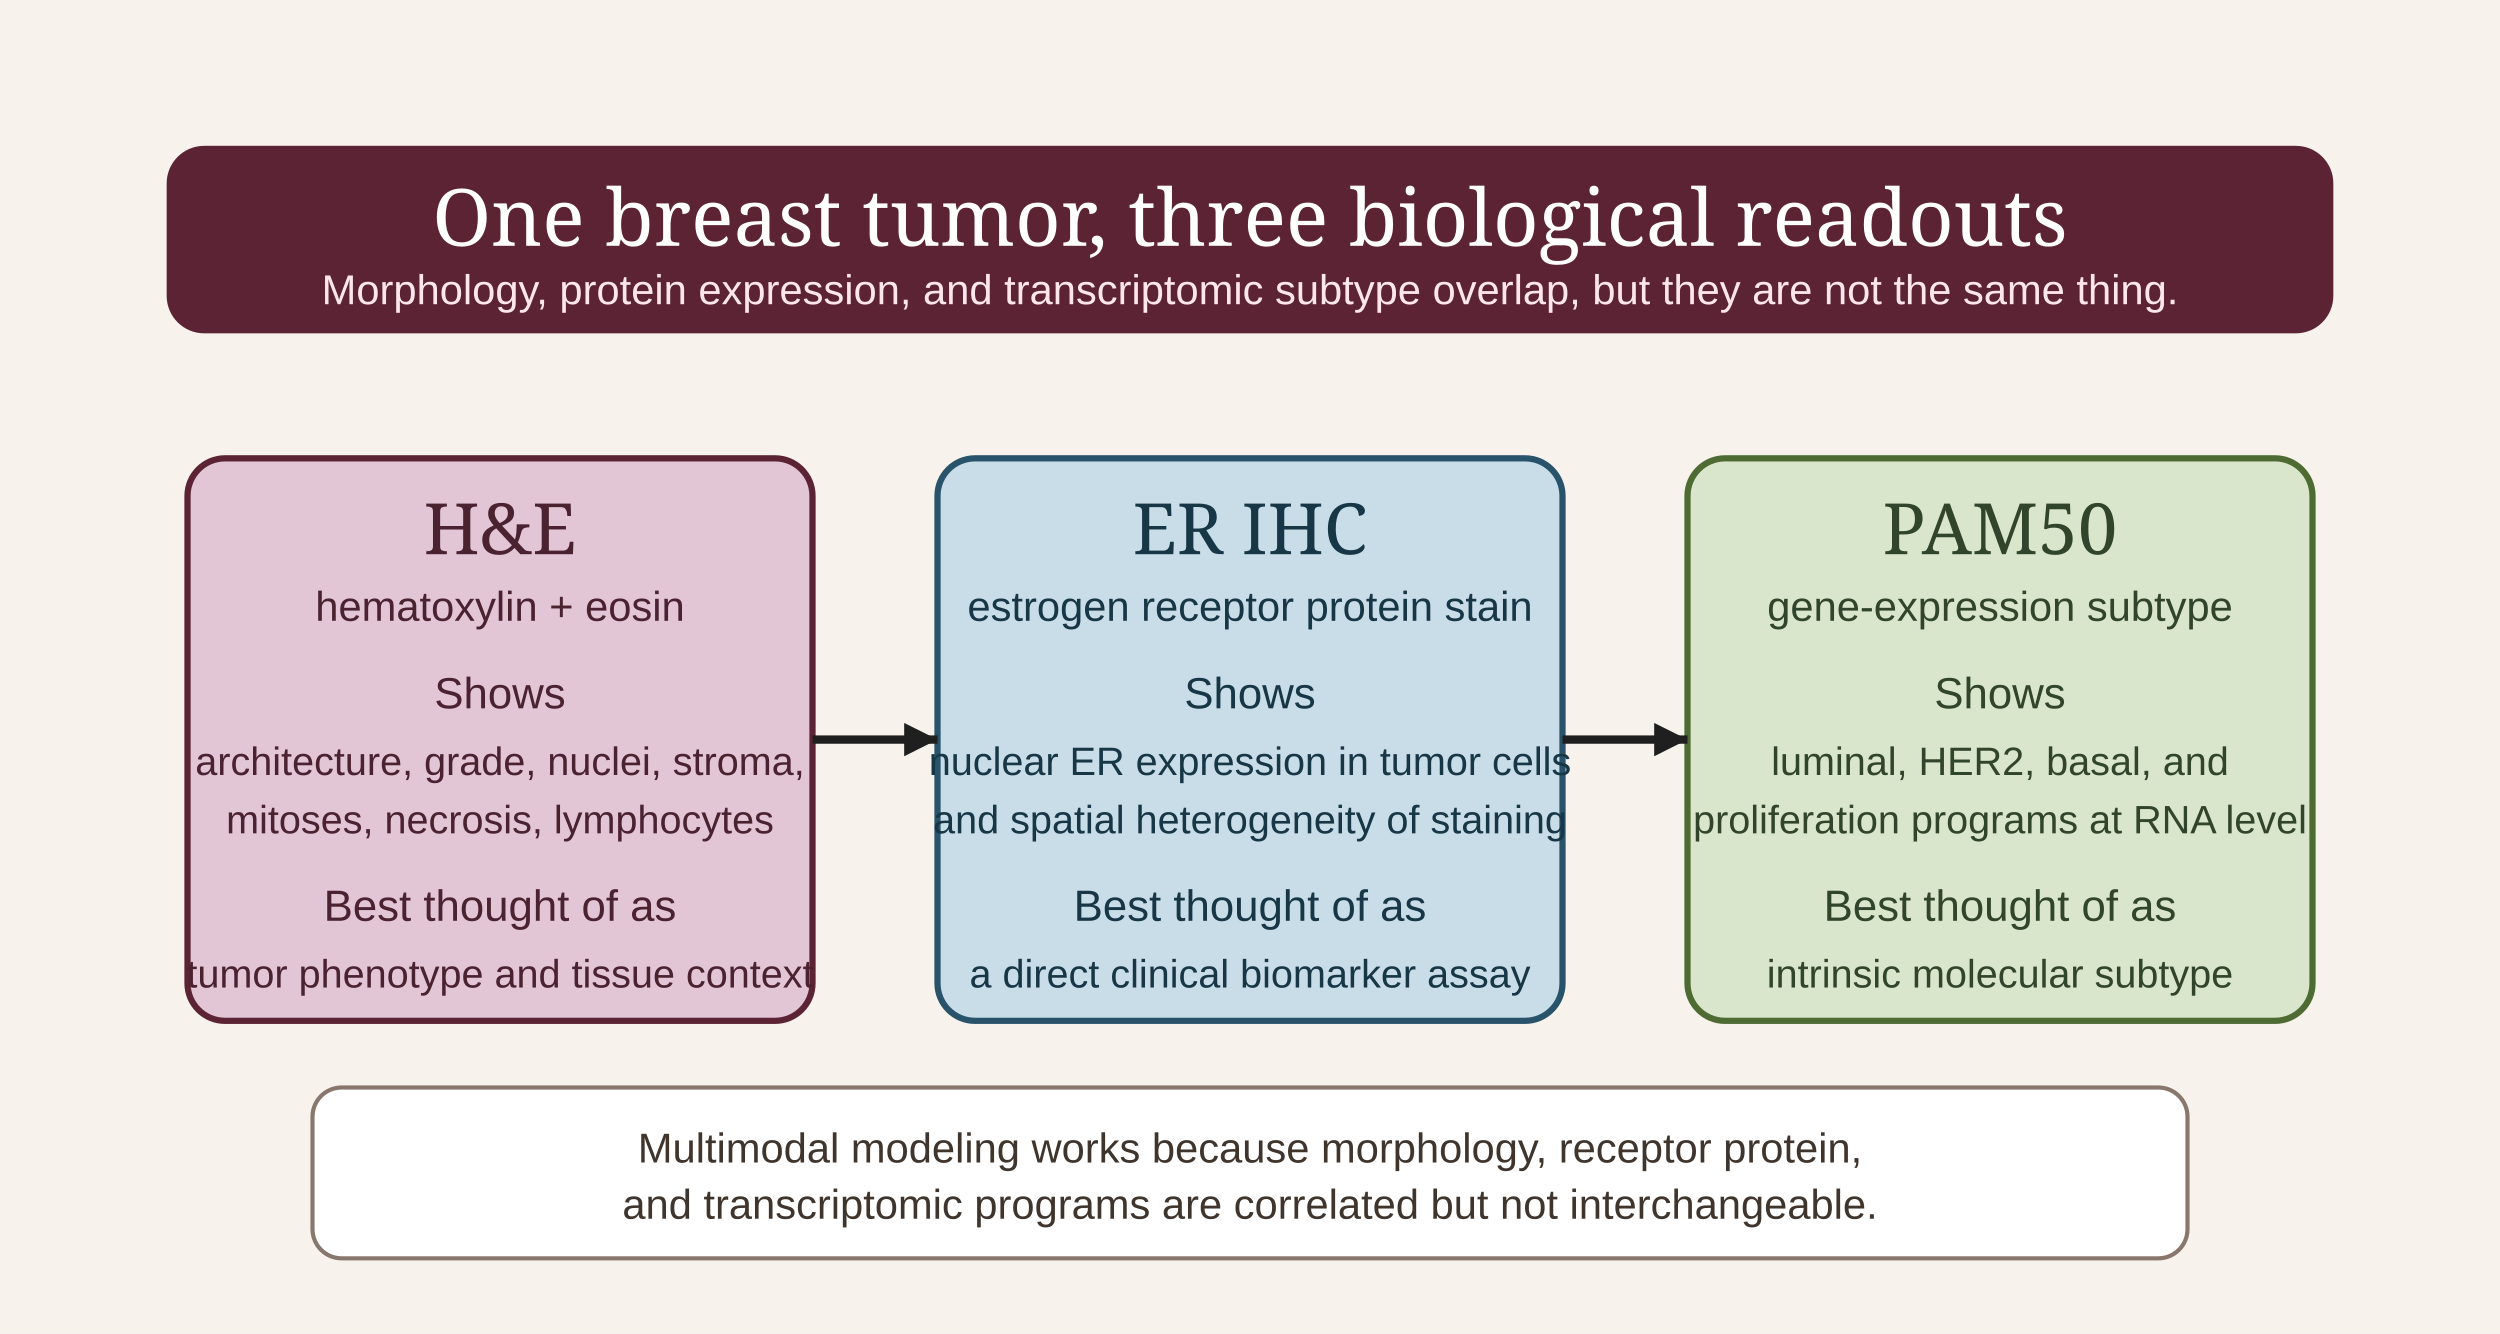
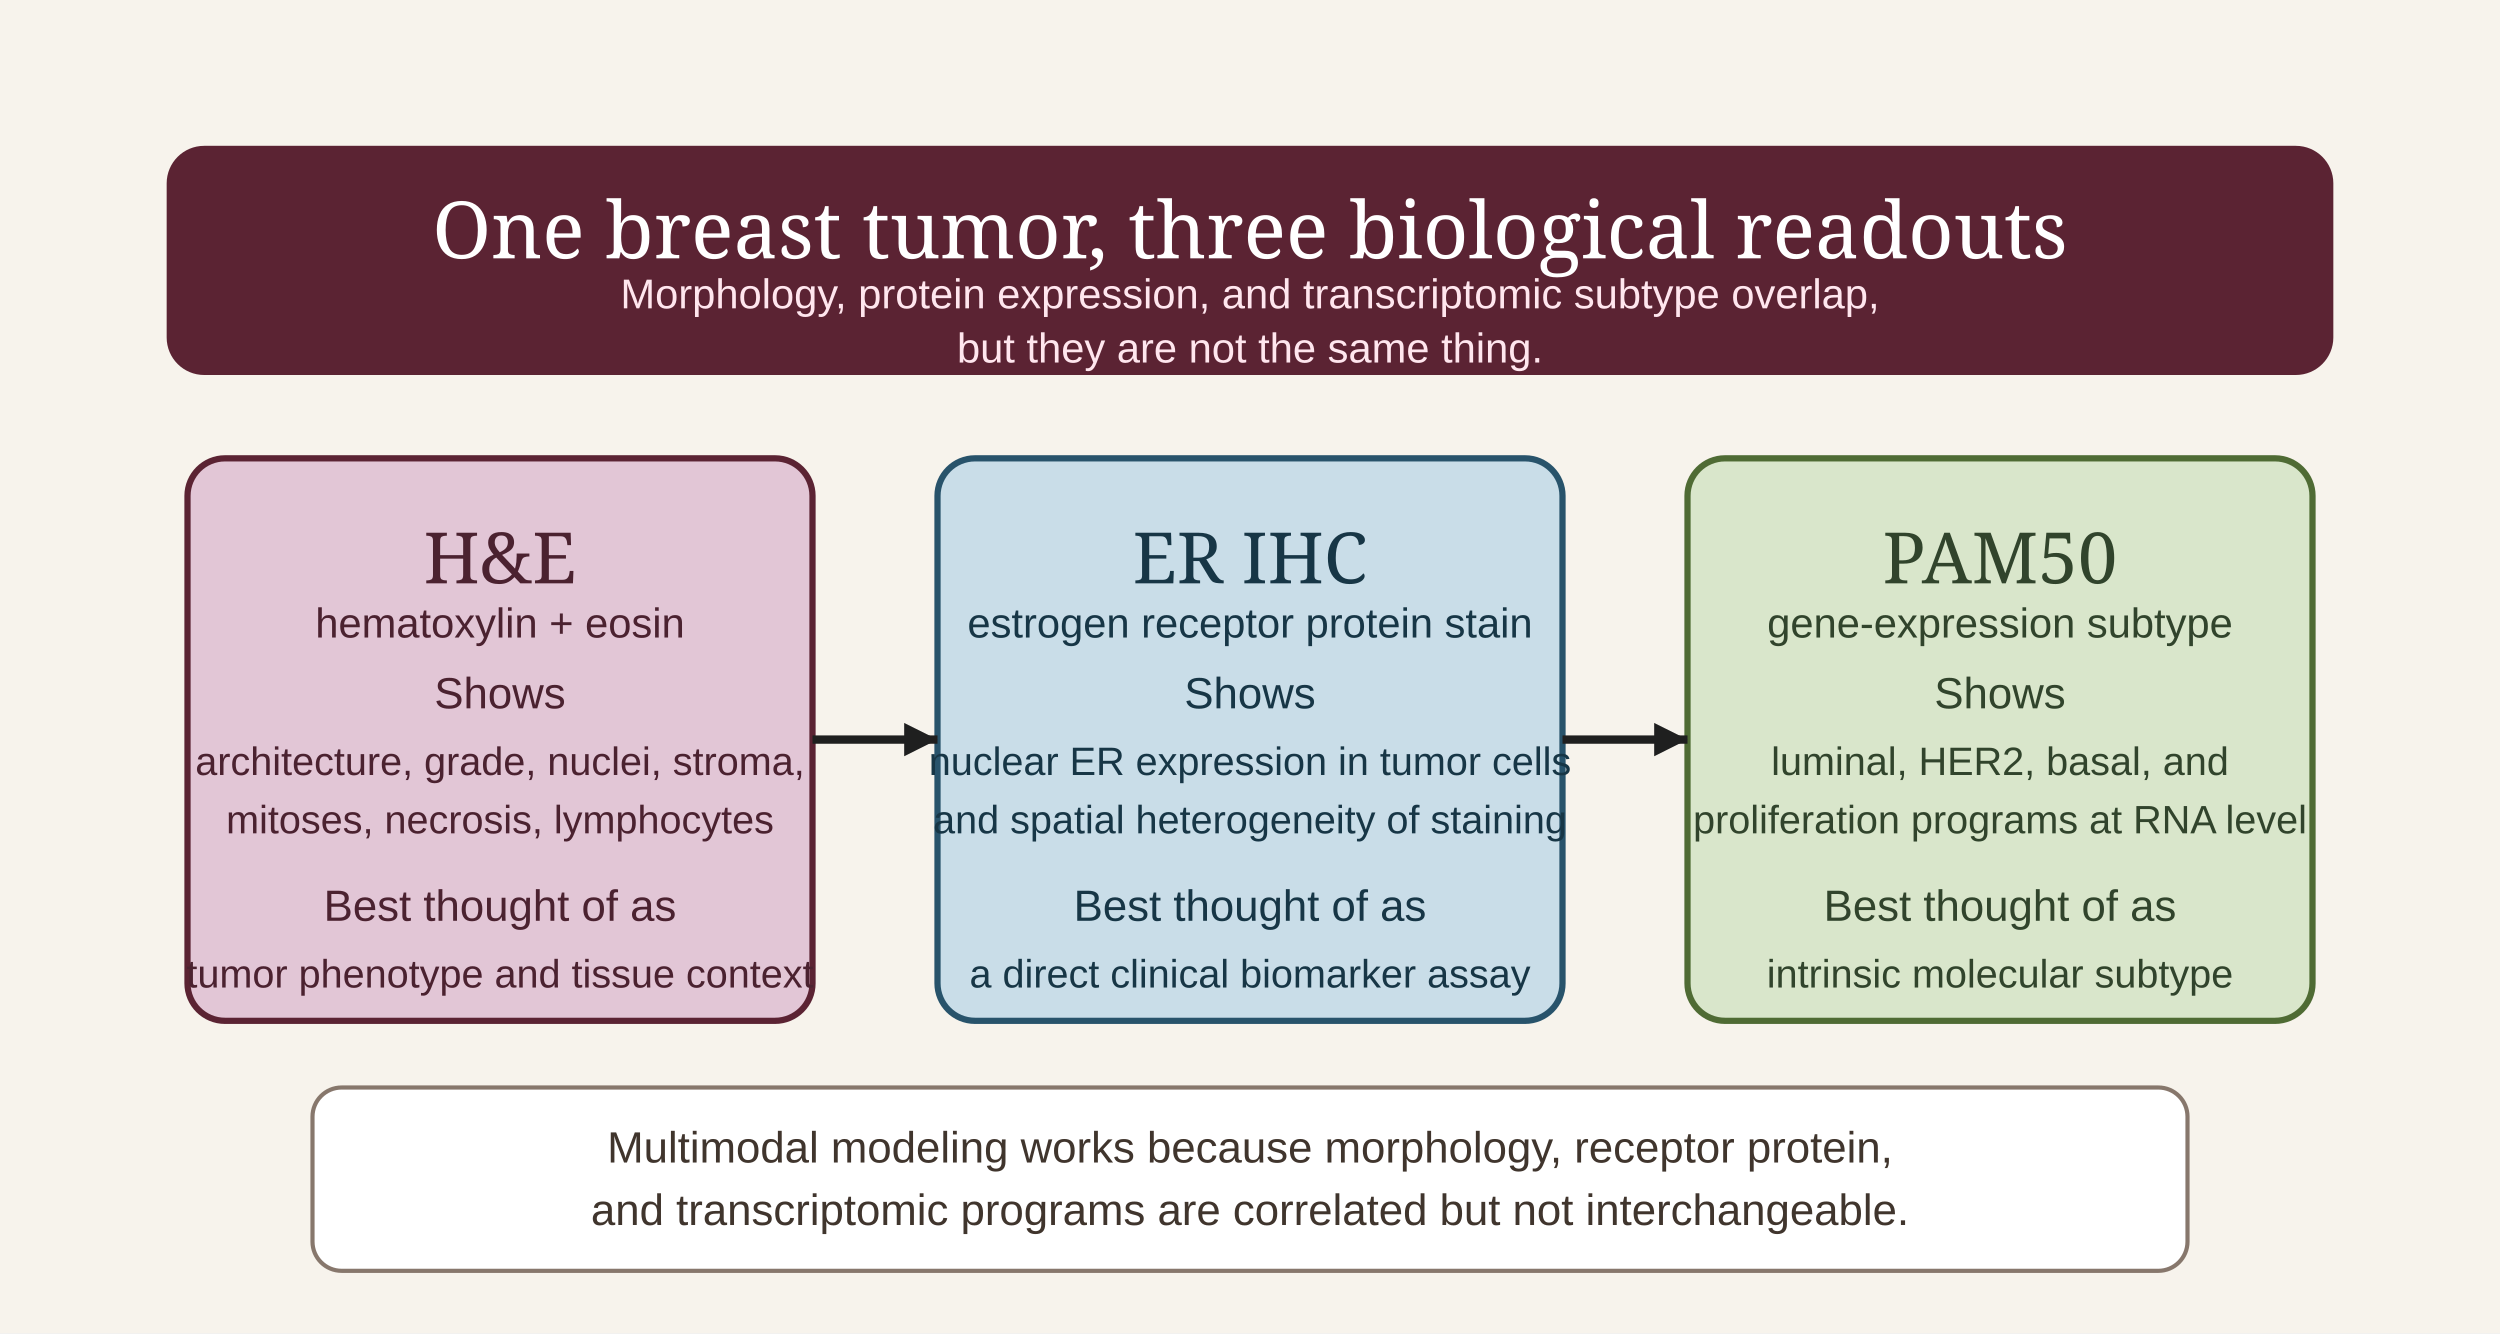
<svg xmlns="http://www.w3.org/2000/svg" width="1200" height="640" viewBox="0 0 1200 640" role="img" aria-labelledby="title desc">
  <rect width="1200" height="640" fill="#f7f3ec" />
-   <rect x="80" y="70" width="1040" height="90" rx="18" fill="#5b2333" />
-   <text x="600" y="118" font-family="Georgia, serif" font-size="38" fill="#ffffff" text-anchor="middle">One breast tumor, three biological readouts</text>
-   <text x="600" y="146" font-family="Arial, sans-serif" font-size="20" fill="#ffe6ee" text-anchor="middle">Morphology, protein expression, and transcriptomic subtype overlap, but they are not the same thing.</text>
+   <rect x="80" y="70" width="1040" height="110" rx="18" fill="#5b2333" />
+   <text x="600" y="124" font-family="Georgia, serif" font-size="38" fill="#ffffff" text-anchor="middle">One breast tumor, three biological readouts</text>
+   <text x="600" y="148" font-family="Arial, sans-serif" font-size="20" fill="#ffe6ee" text-anchor="middle">Morphology, protein expression, and transcriptomic subtype overlap,</text>
+   <text x="600" y="174" font-family="Arial, sans-serif" font-size="20" fill="#ffe6ee" text-anchor="middle">but they are not the same thing.</text>
  <rect x="90" y="220" width="300" height="270" rx="18" fill="#e2c6d6" stroke="#5b2333" stroke-width="3" />
-   <text x="240" y="266" font-family="Georgia, serif" font-size="34" fill="#4b2230" text-anchor="middle">H&amp;E</text>
-   <text x="240" y="298" font-family="Arial, sans-serif" font-size="20" fill="#4b2230" text-anchor="middle">hematoxylin + eosin</text>
+   <text x="240" y="280" font-family="Georgia, serif" font-size="34" fill="#4b2230" text-anchor="middle">H&amp;E</text>
+   <text x="240" y="306" font-family="Arial, sans-serif" font-size="20" fill="#4b2230" text-anchor="middle">hematoxylin + eosin</text>
  <text x="240" y="340" font-family="Arial, sans-serif" font-size="21" fill="#4b2230" text-anchor="middle">Shows</text>
  <text x="240" y="372" font-family="Arial, sans-serif" font-size="19" fill="#4b2230" text-anchor="middle">architecture, grade, nuclei, stroma,</text>
  <text x="240" y="400" font-family="Arial, sans-serif" font-size="19" fill="#4b2230" text-anchor="middle">mitoses, necrosis, lymphocytes</text>
  <text x="240" y="442" font-family="Arial, sans-serif" font-size="21" fill="#4b2230" text-anchor="middle">Best thought of as</text>
  <text x="240" y="474" font-family="Arial, sans-serif" font-size="19" fill="#4b2230" text-anchor="middle">tumor phenotype and tissue context</text>
  <rect x="450" y="220" width="300" height="270" rx="18" fill="#c9dde8" stroke="#28536b" stroke-width="3" />
-   <text x="600" y="266" font-family="Georgia, serif" font-size="34" fill="#173646" text-anchor="middle">ER IHC</text>
-   <text x="600" y="298" font-family="Arial, sans-serif" font-size="20" fill="#173646" text-anchor="middle">estrogen receptor protein stain</text>
+   <text x="600" y="280" font-family="Georgia, serif" font-size="34" fill="#173646" text-anchor="middle">ER IHC</text>
+   <text x="600" y="306" font-family="Arial, sans-serif" font-size="20" fill="#173646" text-anchor="middle">estrogen receptor protein stain</text>
  <text x="600" y="340" font-family="Arial, sans-serif" font-size="21" fill="#173646" text-anchor="middle">Shows</text>
  <text x="600" y="372" font-family="Arial, sans-serif" font-size="19" fill="#173646" text-anchor="middle">nuclear ER expression in tumor cells</text>
  <text x="600" y="400" font-family="Arial, sans-serif" font-size="19" fill="#173646" text-anchor="middle">and spatial heterogeneity of staining</text>
  <text x="600" y="442" font-family="Arial, sans-serif" font-size="21" fill="#173646" text-anchor="middle">Best thought of as</text>
  <text x="600" y="474" font-family="Arial, sans-serif" font-size="19" fill="#173646" text-anchor="middle">a direct clinical biomarker assay</text>
  <rect x="810" y="220" width="300" height="270" rx="18" fill="#d9e6cb" stroke="#4f6b34" stroke-width="3" />
-   <text x="960" y="266" font-family="Georgia, serif" font-size="34" fill="#31442c" text-anchor="middle">PAM50</text>
-   <text x="960" y="298" font-family="Arial, sans-serif" font-size="20" fill="#31442c" text-anchor="middle">gene-expression subtype</text>
+   <text x="960" y="280" font-family="Georgia, serif" font-size="34" fill="#31442c" text-anchor="middle">PAM50</text>
+   <text x="960" y="306" font-family="Arial, sans-serif" font-size="20" fill="#31442c" text-anchor="middle">gene-expression subtype</text>
  <text x="960" y="340" font-family="Arial, sans-serif" font-size="21" fill="#31442c" text-anchor="middle">Shows</text>
  <text x="960" y="372" font-family="Arial, sans-serif" font-size="19" fill="#31442c" text-anchor="middle">luminal, HER2, basal, and</text>
  <text x="960" y="400" font-family="Arial, sans-serif" font-size="19" fill="#31442c" text-anchor="middle">proliferation programs at RNA level</text>
  <text x="960" y="442" font-family="Arial, sans-serif" font-size="21" fill="#31442c" text-anchor="middle">Best thought of as</text>
  <text x="960" y="474" font-family="Arial, sans-serif" font-size="19" fill="#31442c" text-anchor="middle">intrinsic molecular subtype</text>
  <line x1="390" y1="355" x2="450" y2="355" stroke="#1f1f1f" stroke-width="4" />
  <polygon points="450,355 434,347 434,363" fill="#1f1f1f" />
  <line x1="750" y1="355" x2="810" y2="355" stroke="#1f1f1f" stroke-width="4" />
  <polygon points="810,355 794,347 794,363" fill="#1f1f1f" />
-   <rect x="150" y="522" width="900" height="82" rx="14" fill="#ffffff" stroke="#87776c" stroke-width="2" />
-   <text x="600" y="558" font-family="Arial, sans-serif" font-size="20" fill="#40352d" text-anchor="middle">Multimodal modeling works because morphology, receptor protein,</text>
-   <text x="600" y="585" font-family="Arial, sans-serif" font-size="20" fill="#40352d" text-anchor="middle">and transcriptomic programs are correlated but not interchangeable.</text>
+   <rect x="150" y="522" width="900" height="88" rx="14" fill="#ffffff" stroke="#87776c" stroke-width="2" />
+   <text x="600" y="558" font-family="Arial, sans-serif" font-size="21" fill="#40352d" text-anchor="middle">Multimodal modeling works because morphology, receptor protein,</text>
+   <text x="600" y="588" font-family="Arial, sans-serif" font-size="21" fill="#40352d" text-anchor="middle">and transcriptomic programs are correlated but not interchangeable.</text>
</svg>
